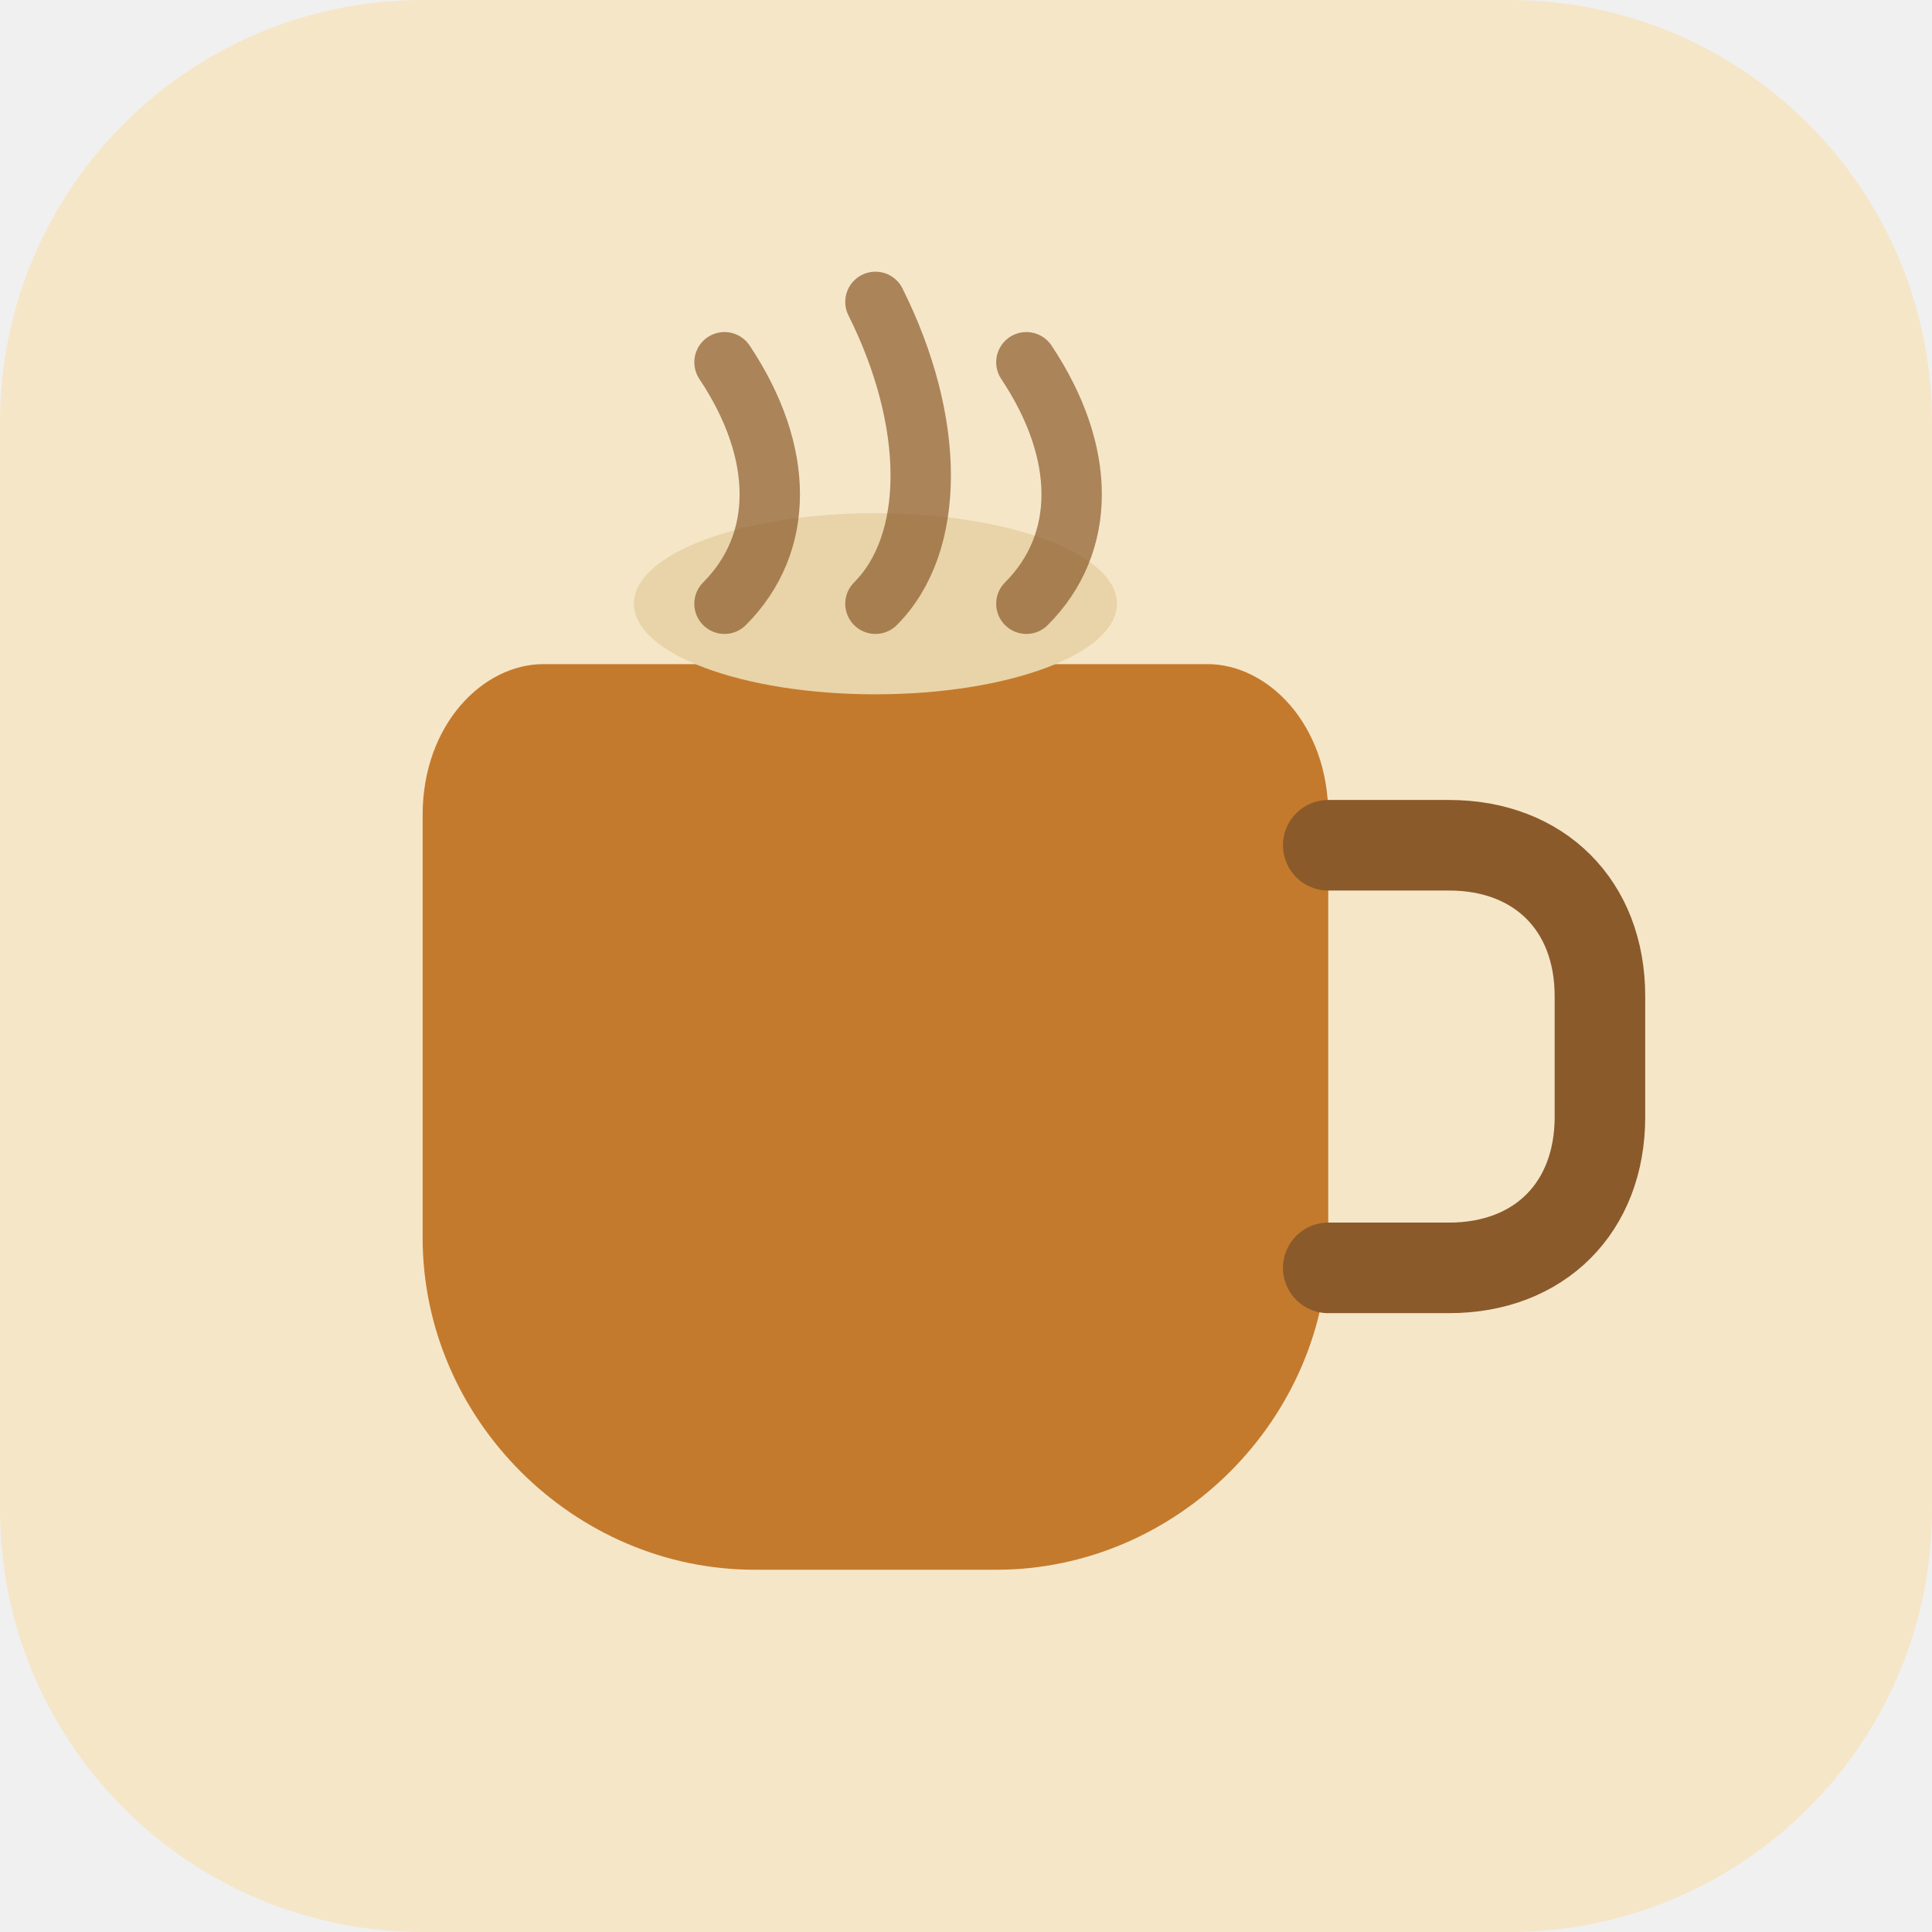
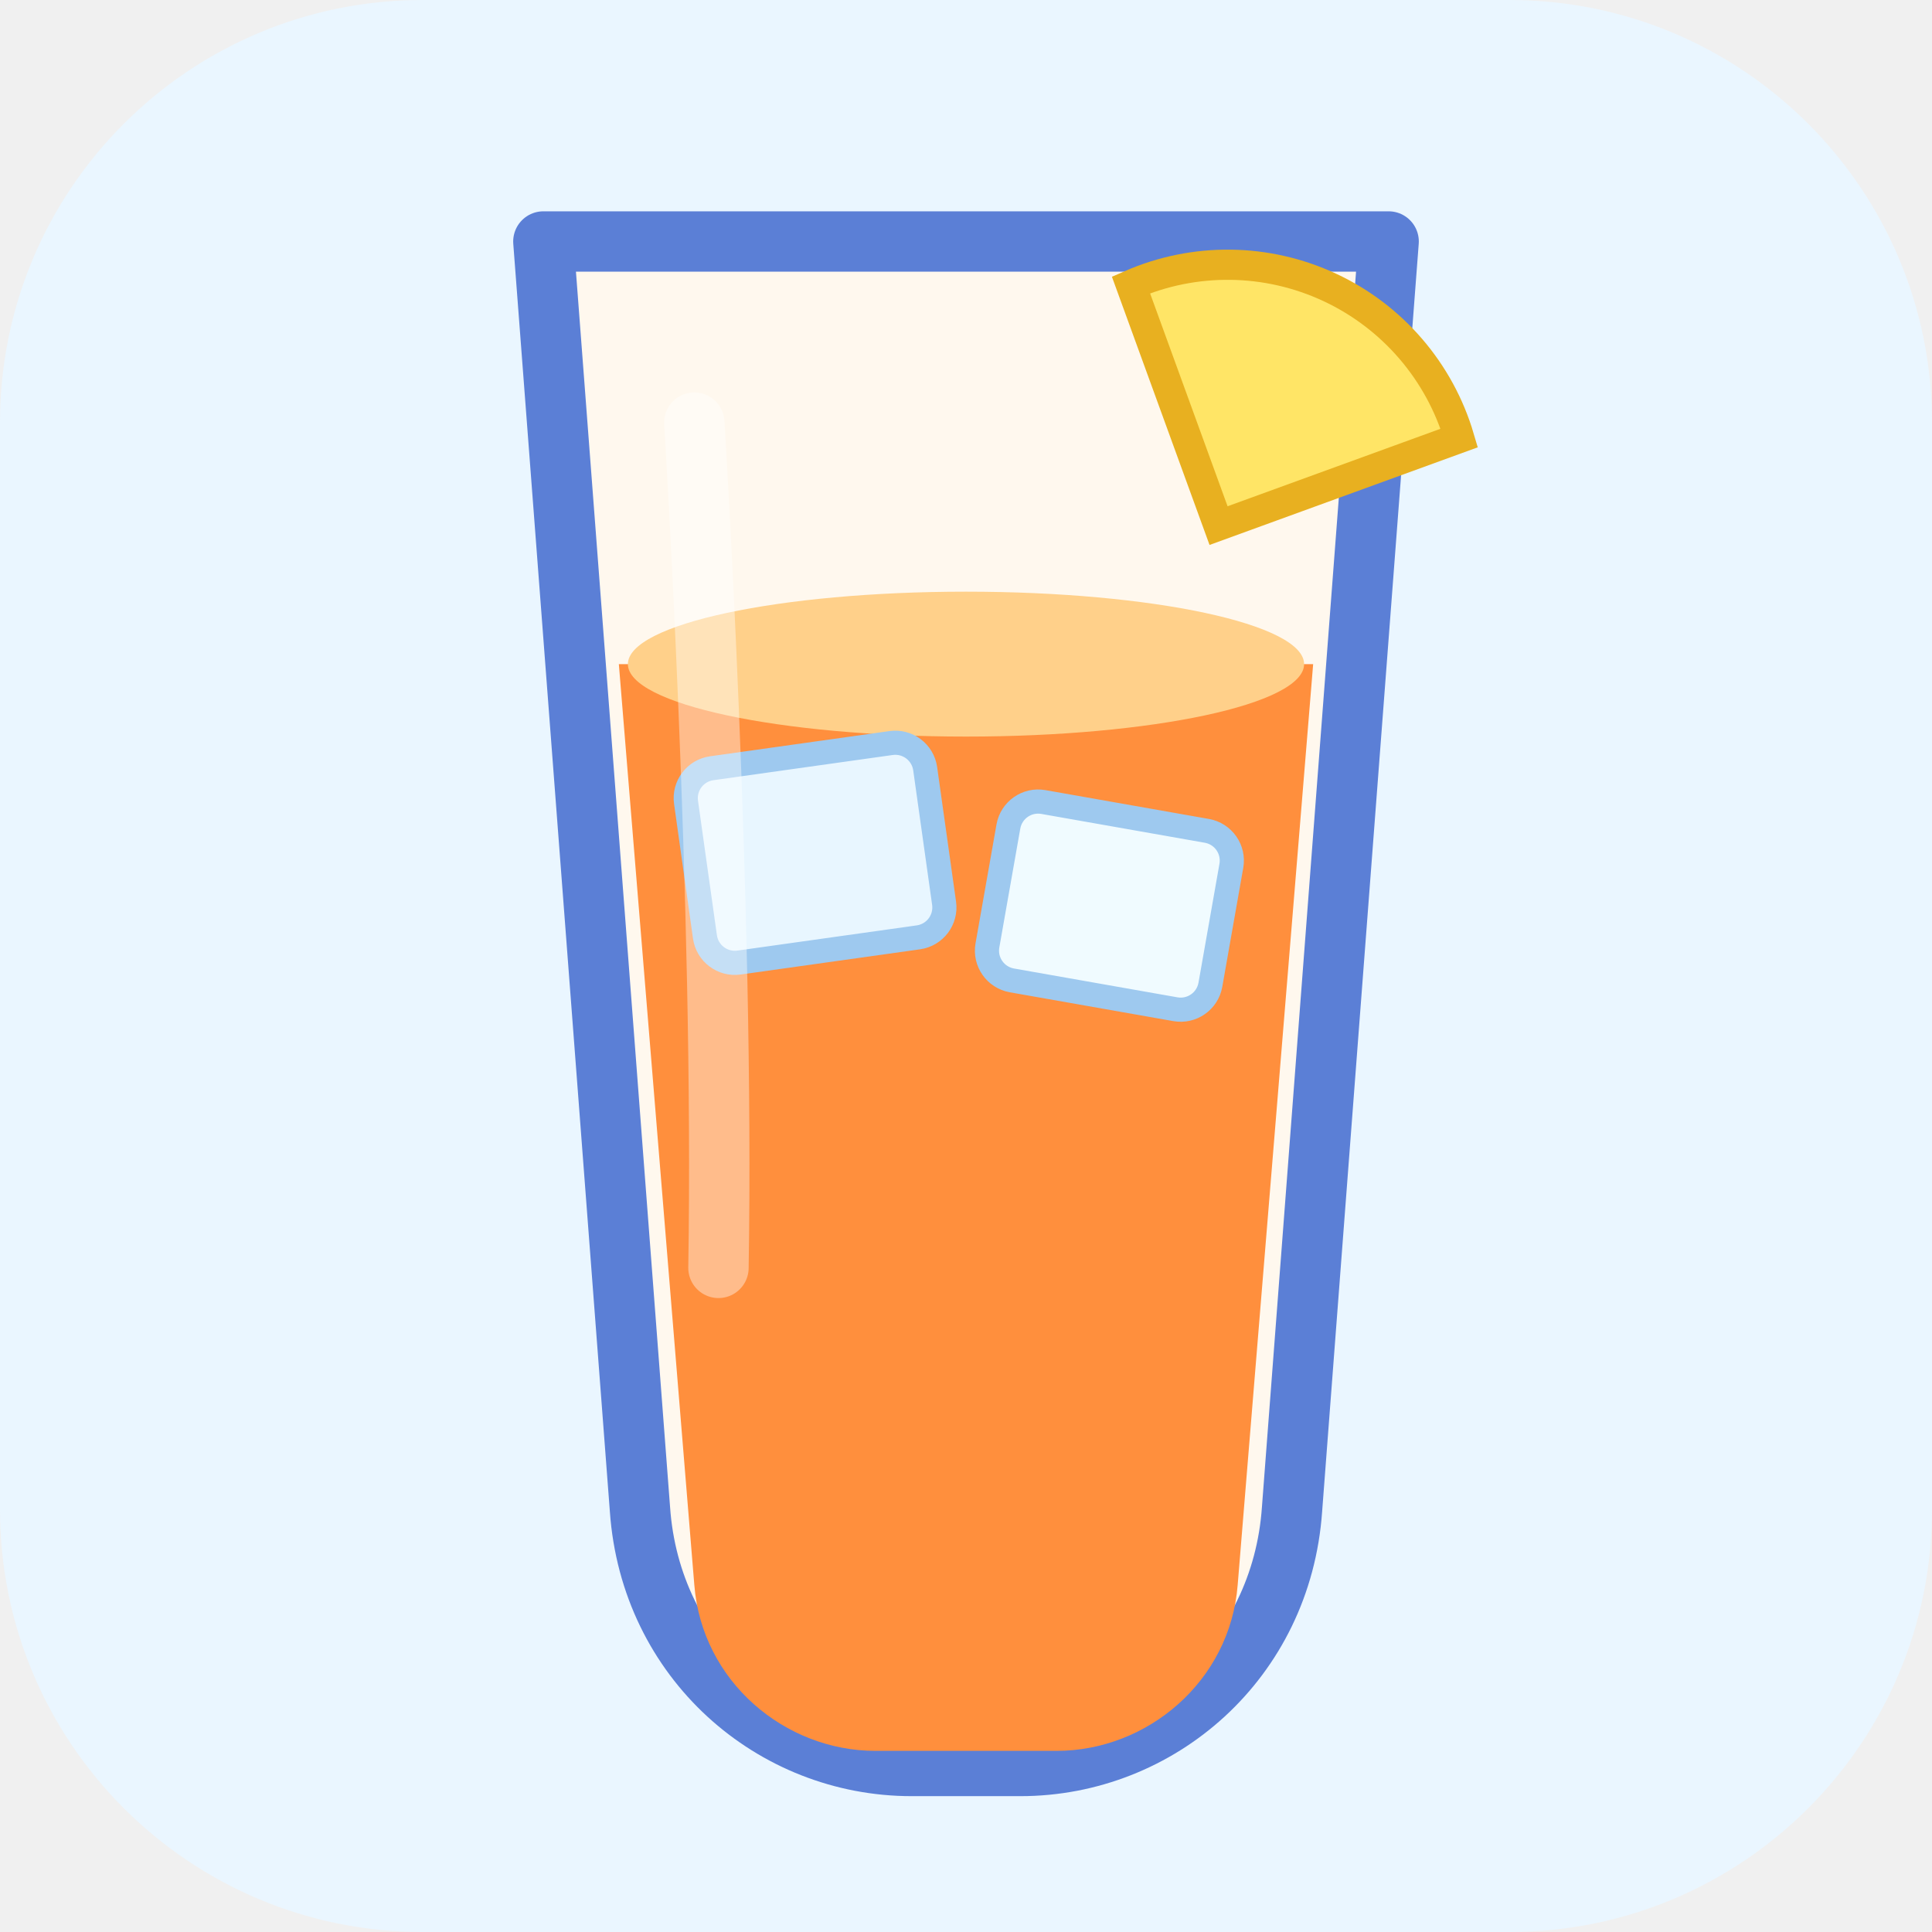
<svg xmlns="http://www.w3.org/2000/svg" viewBox="0 0 64 64" fill="none">
-   <rect width="64" height="64" rx="14" fill="#F5E6C8" />
-   <path d="M18 22h22c2 0 4 2 4 5v14c0 6-5 11-11 11H25c-6 0-11-5-11-11V27c0-3 2-5 4-5z" fill="#C47A2C" />
-   <path d="M44 28h4c3 0 5 2 5 5v4c0 3-2 5-5 5h-4" stroke="#8B5A2B" stroke-width="3" stroke-linecap="round" />
-   <ellipse cx="29" cy="20" rx="8" ry="3" fill="#E8D4A8" />
-   <path d="M24 12c2 3 2 6 0 8M29 10c2 4 2 8 0 10M34 12c2 3 2 6 0 8" stroke="#8B5A2B" stroke-width="2" stroke-linecap="round" opacity=".7" />
+   <rect width="64" height="64" rx="14" fill="#EAF6FF" />
+   <path d="M18 8h28l-3.2 42c-.35 5-4.4 8.5-9 8.5H30.2c-4.6 0-8.65-3.5-9-8.5L18 8z" fill="#FFF8EE" stroke="#5B7FD6" stroke-width="2" stroke-linejoin="round" />
+   <path d="M20.5 22h23l-2.5 30.5c-.25 3.2-3 5.5-6 5.5h-6c-3 0-5.75-2.3-6-5.5L20.5 22z" fill="#FF8F3D" />
+   <ellipse cx="32" cy="22" rx="11.2" ry="2.4" fill="#FFD08A" />
+   <rect x="23" y="25" width="8" height="6.5" rx="1" fill="#E8F6FF" stroke="#9EC9EF" stroke-width=".8" transform="rotate(-8 27 28.25)" />
+   <rect x="33" y="27" width="7.5" height="6" rx="1" fill="#F0FBFF" stroke="#9EC9EF" stroke-width=".8" transform="rotate(10 36.75 30)" />
+   <g transform="translate(40 4) rotate(25)">
+     <path d="M0 6 A8 8 0 0 1 12 6 L6 12 Z" fill="#FFE566" stroke="#E8B020" stroke-width="1" />
+   </g>
+   <path d="M23 14c0 0 1 16 .8 28" stroke="#fff" stroke-width="2" stroke-linecap="round" opacity=".4" />
</svg>
